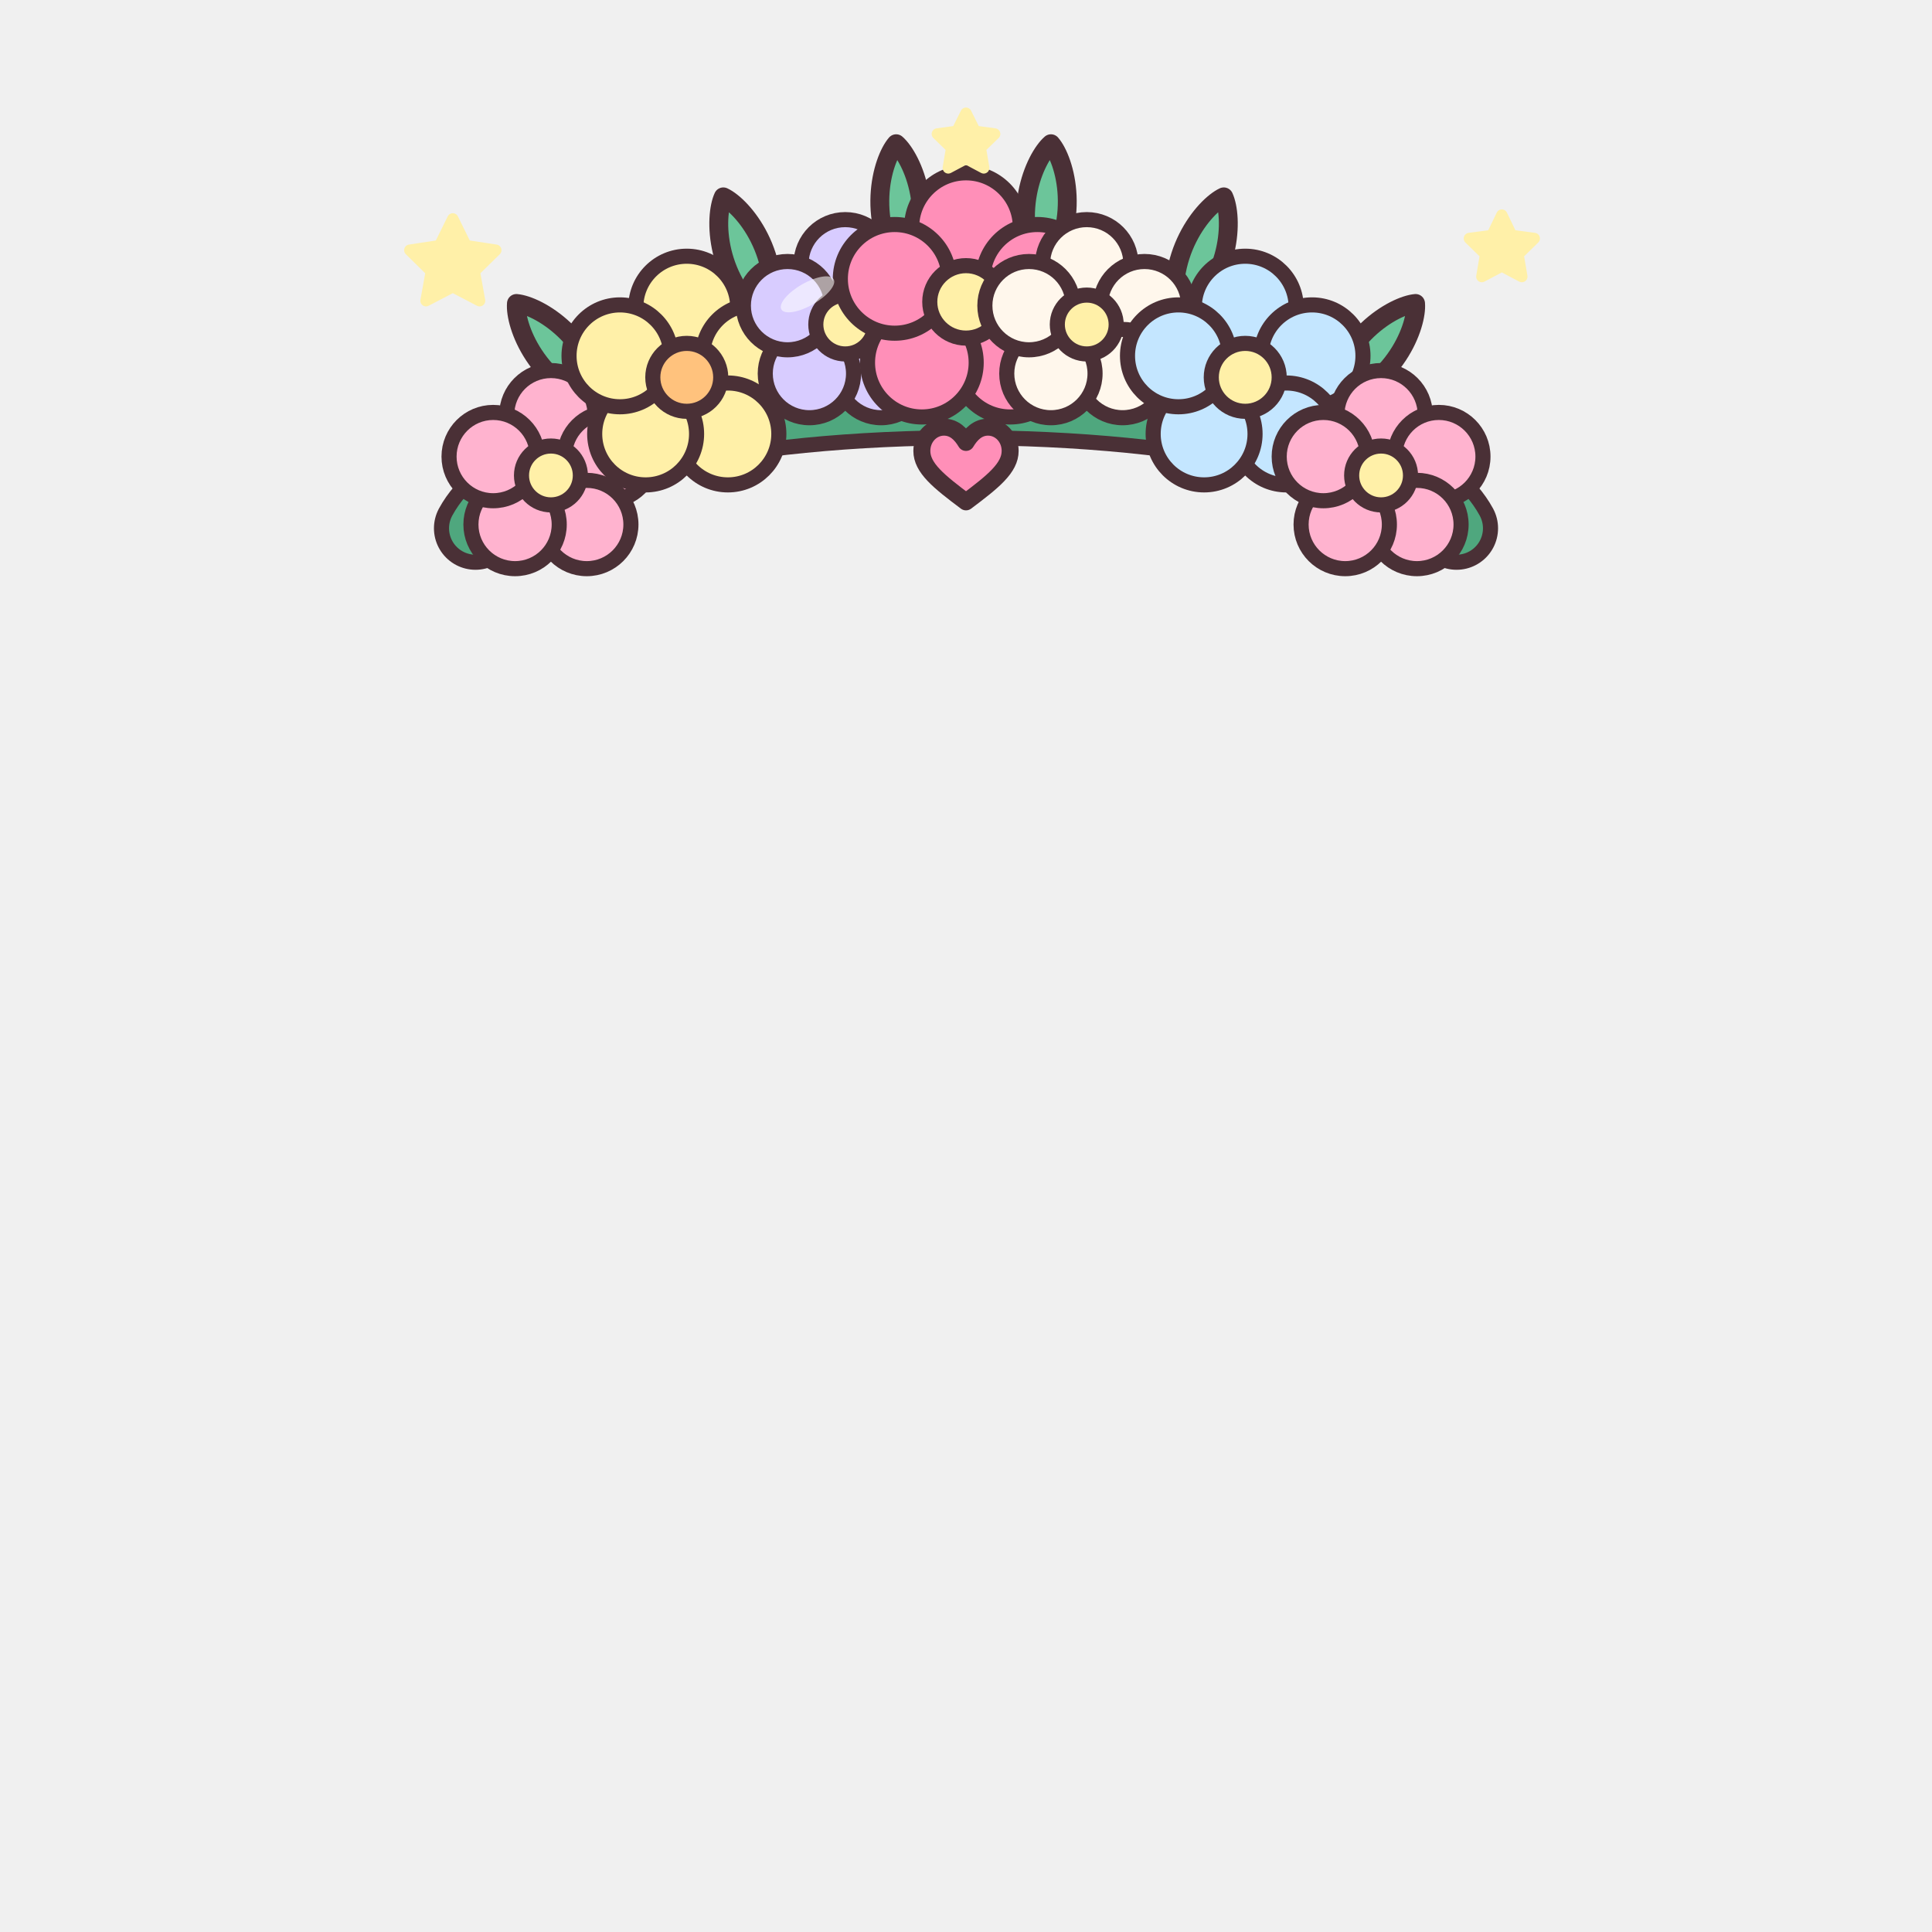
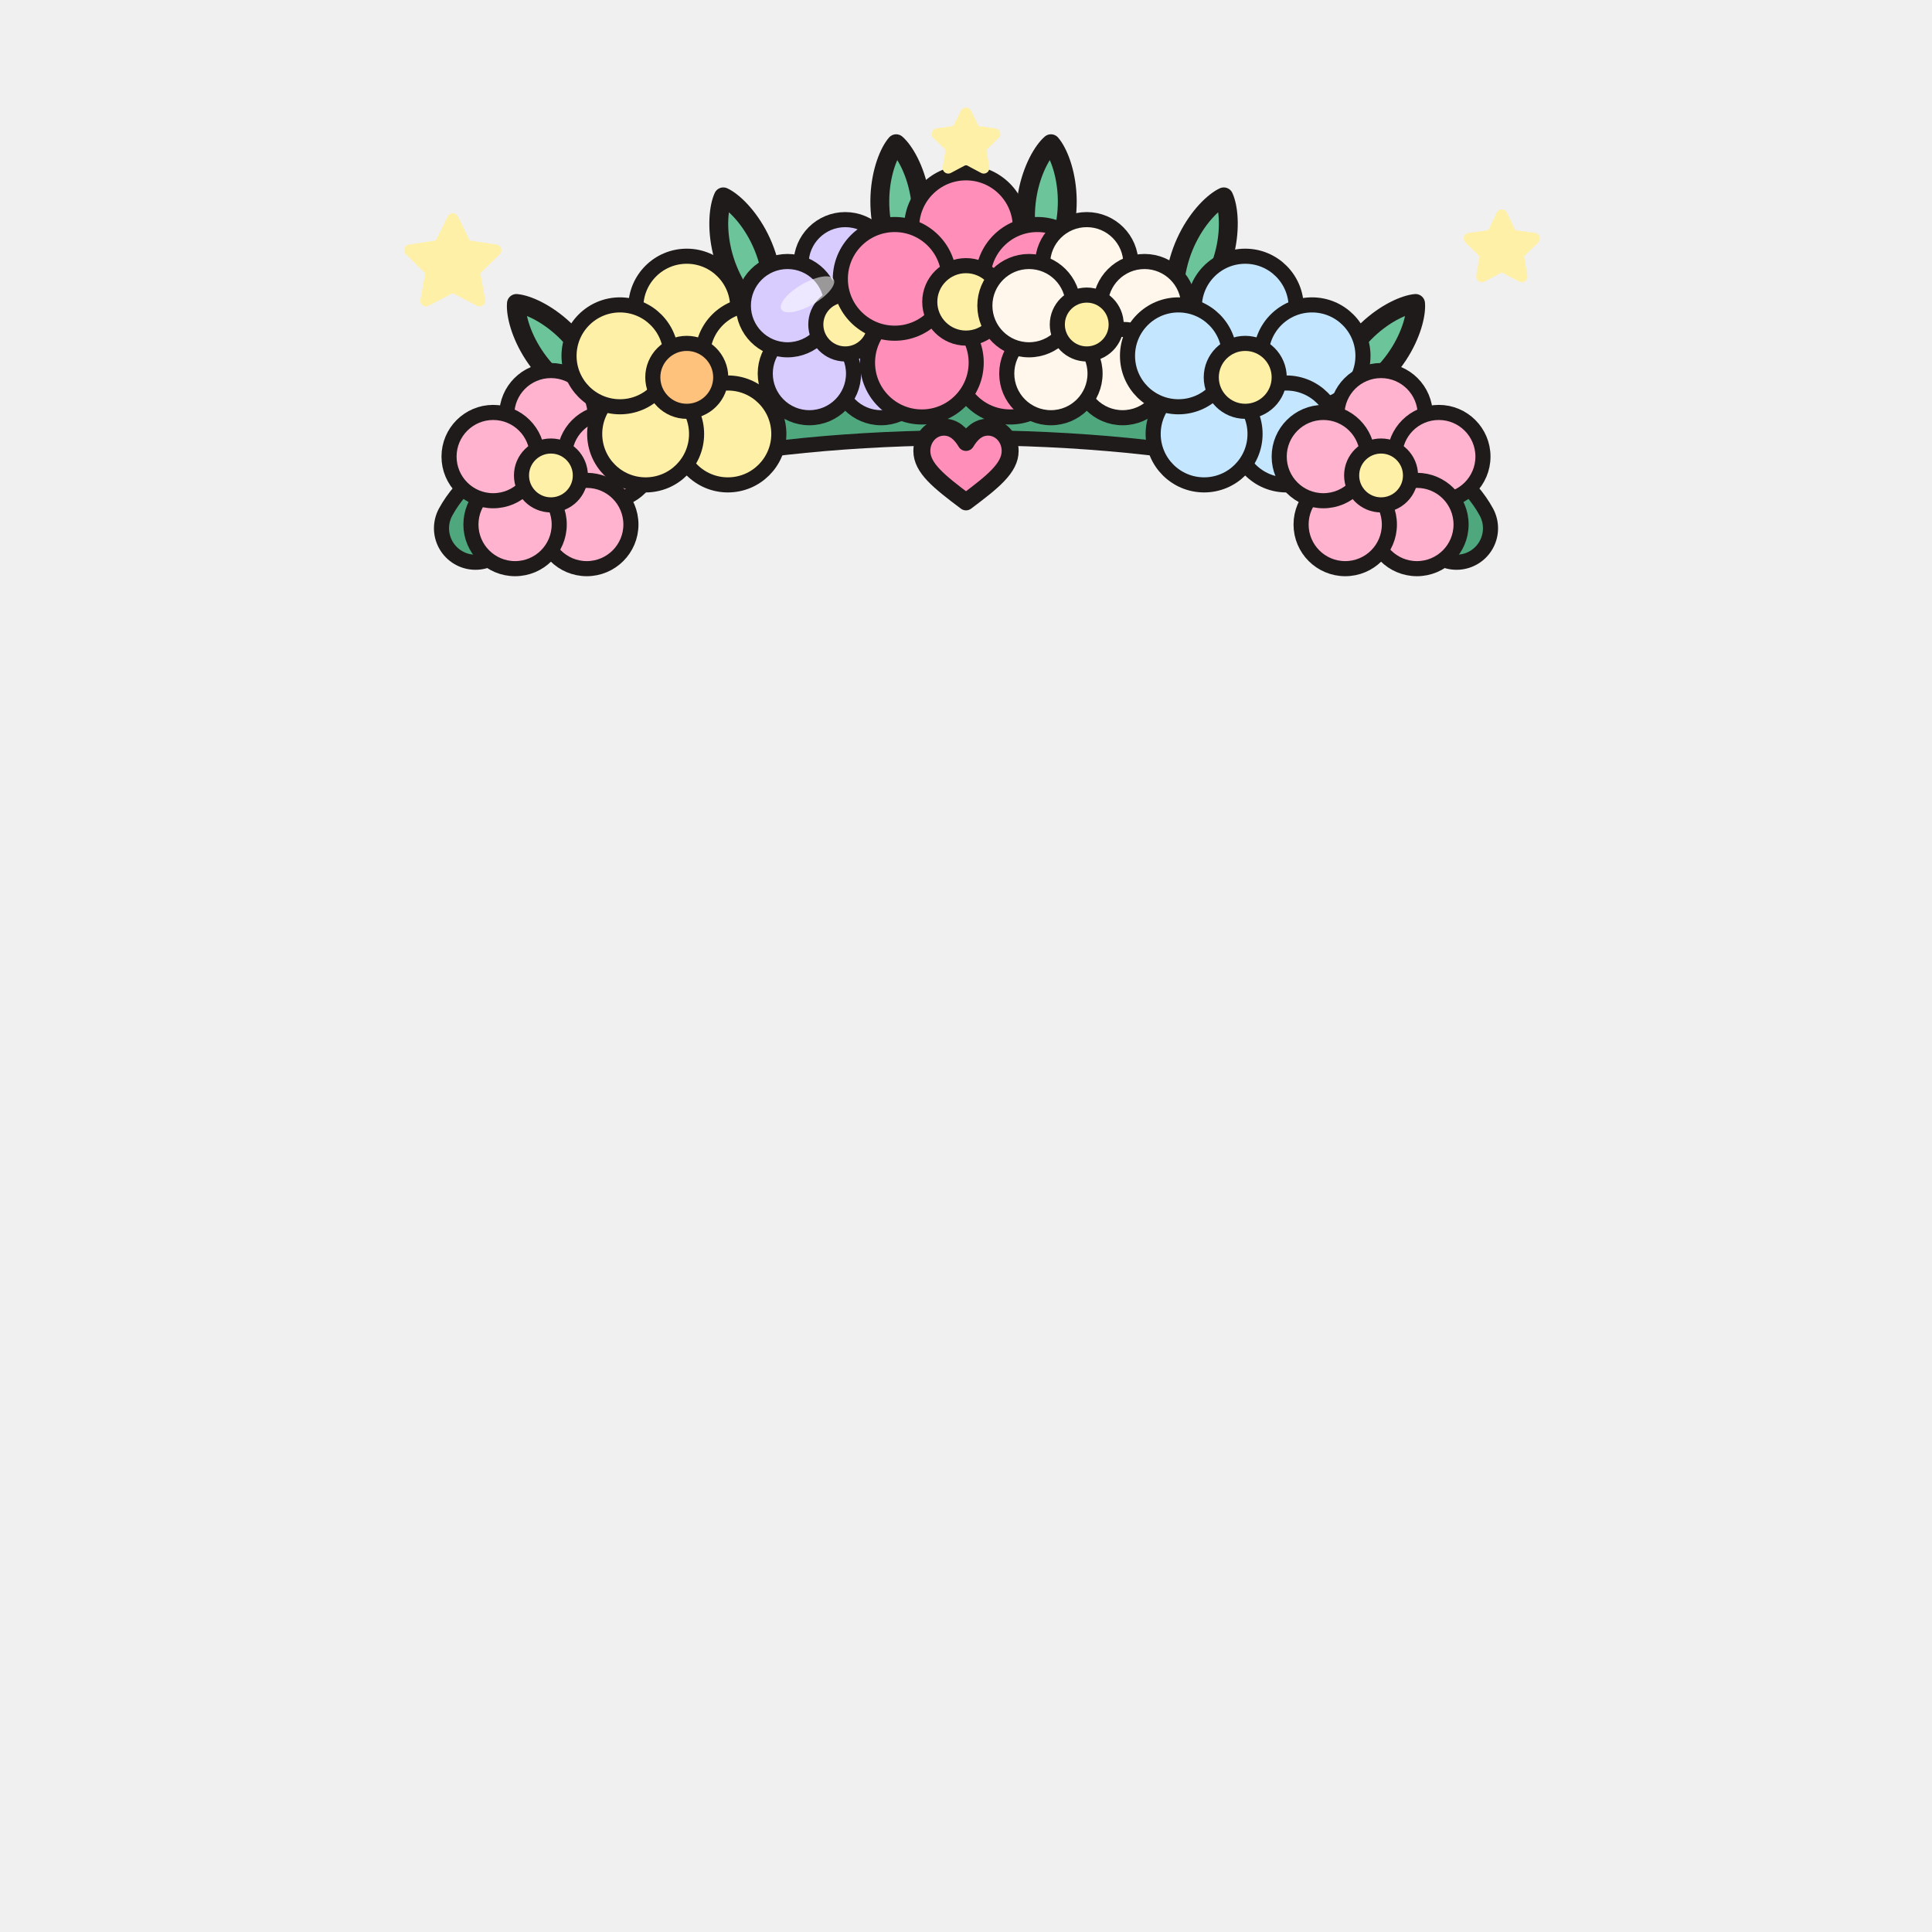
<svg xmlns="http://www.w3.org/2000/svg" viewBox="0 0 512 512" width="512" height="512">
  <g stroke-linejoin="round" stroke-linecap="round">
-     <path fill="none" stroke="#4A3036" stroke-width="22" d="M126 140 C150 96 362 96 386 140" />
+     <path fill="none" stroke="#1F1B1A" stroke-width="22" d="M126 140 C150 96 362 96 386 140" />
    <path fill="none" stroke="#4FA77E" stroke-width="14" d="M126 140 C150 96 362 96 386 140" />
-     <path transform="translate(160 108) rotate(-40)" d="M0 0 C-10 -16 -4 -32 0 -36 C4 -32 10 -16 0 0 Z" fill="#6CC59A" stroke="#4A3036" stroke-width="5" />
-     <path transform="translate(204 86) rotate(-20)" d="M0 0 C-10 -16 -4 -32 0 -36 C4 -32 10 -16 0 0 Z" fill="#6CC59A" stroke="#4A3036" stroke-width="5" />
-     <path transform="translate(240 74) rotate(-4)" d="M0 0 C-10 -16 -4 -32 0 -36 C4 -32 10 -16 0 0 Z" fill="#6CC59A" stroke="#4A3036" stroke-width="5" />
-     <path transform="translate(276 74) rotate(4)" d="M0 0 C-10 -16 -4 -32 0 -36 C4 -32 10 -16 0 0 Z" fill="#6CC59A" stroke="#4A3036" stroke-width="5" />
-     <path transform="translate(312 86) rotate(20)" d="M0 0 C-10 -16 -4 -32 0 -36 C4 -32 10 -16 0 0 Z" fill="#6CC59A" stroke="#4A3036" stroke-width="5" />
-     <path transform="translate(352 108) rotate(40)" d="M0 0 C-10 -16 -4 -32 0 -36 C4 -32 10 -16 0 0 Z" fill="#6CC59A" stroke="#4A3036" stroke-width="5" />
+     <path transform="translate(160 108) rotate(-40)" d="M0 0 C-10 -16 -4 -32 0 -36 C4 -32 10 -16 0 0 Z" fill="#6CC59A" stroke="#1F1B1A" stroke-width="5" />
+     <path transform="translate(204 86) rotate(-20)" d="M0 0 C-10 -16 -4 -32 0 -36 C4 -32 10 -16 0 0 Z" fill="#6CC59A" stroke="#1F1B1A" stroke-width="5" />
+     <path transform="translate(240 74) rotate(-4)" d="M0 0 C-10 -16 -4 -32 0 -36 C4 -32 10 -16 0 0 Z" fill="#6CC59A" stroke="#1F1B1A" stroke-width="5" />
+     <path transform="translate(276 74) rotate(4)" d="M0 0 C-10 -16 -4 -32 0 -36 C4 -32 10 -16 0 0 Z" fill="#6CC59A" stroke="#1F1B1A" stroke-width="5" />
+     <path transform="translate(312 86) rotate(20)" d="M0 0 C-10 -16 -4 -32 0 -36 C4 -32 10 -16 0 0 Z" fill="#6CC59A" stroke="#1F1B1A" stroke-width="5" />
+     <path transform="translate(352 108) rotate(40)" d="M0 0 C-10 -16 -4 -32 0 -36 C4 -32 10 -16 0 0 Z" fill="#6CC59A" stroke="#1F1B1A" stroke-width="5" />
    <g>
-       <circle cx="146.0" cy="109.9" r="11.7" fill="#FFB3CF" stroke="#4A3036" stroke-width="4" />
-       <circle cx="161.3" cy="121.0" r="11.7" fill="#FFB3CF" stroke="#4A3036" stroke-width="4" />
-       <circle cx="155.5" cy="139.0" r="11.7" fill="#FFB3CF" stroke="#4A3036" stroke-width="4" />
-       <circle cx="136.5" cy="139.0" r="11.7" fill="#FFB3CF" stroke="#4A3036" stroke-width="4" />
-       <circle cx="130.7" cy="121.0" r="11.7" fill="#FFB3CF" stroke="#4A3036" stroke-width="4" />
-       <circle cx="146" cy="126" r="7.8" fill="#FFF0A8" stroke="#4A3036" stroke-width="4" />
+       <circle cx="146.0" cy="109.9" r="11.7" fill="#FFB3CF" stroke="#1F1B1A" stroke-width="4" />
+       <circle cx="161.3" cy="121.0" r="11.7" fill="#FFB3CF" stroke="#1F1B1A" stroke-width="4" />
+       <circle cx="155.5" cy="139.0" r="11.7" fill="#FFB3CF" stroke="#1F1B1A" stroke-width="4" />
+       <circle cx="136.5" cy="139.0" r="11.7" fill="#FFB3CF" stroke="#1F1B1A" stroke-width="4" />
+       <circle cx="130.7" cy="121.0" r="11.7" fill="#FFB3CF" stroke="#1F1B1A" stroke-width="4" />
+       <circle cx="146" cy="126" r="7.8" fill="#FFF0A8" stroke="#1F1B1A" stroke-width="4" />
    </g>
    <g>
-       <circle cx="182.0" cy="81.4" r="13.5" fill="#FFF0A8" stroke="#4A3036" stroke-width="4" />
-       <circle cx="199.7" cy="94.3" r="13.5" fill="#FFF0A8" stroke="#4A3036" stroke-width="4" />
-       <circle cx="192.9" cy="115.0" r="13.5" fill="#FFF0A8" stroke="#4A3036" stroke-width="4" />
-       <circle cx="171.1" cy="115.0" r="13.5" fill="#FFF0A8" stroke="#4A3036" stroke-width="4" />
-       <circle cx="164.3" cy="94.3" r="13.5" fill="#FFF0A8" stroke="#4A3036" stroke-width="4" />
-       <circle cx="182" cy="100" r="9.0" fill="#FFC27D" stroke="#4A3036" stroke-width="4" />
+       <circle cx="182.0" cy="81.4" r="13.5" fill="#FFF0A8" stroke="#1F1B1A" stroke-width="4" />
+       <circle cx="199.7" cy="94.3" r="13.5" fill="#FFF0A8" stroke="#1F1B1A" stroke-width="4" />
+       <circle cx="192.9" cy="115.0" r="13.5" fill="#FFF0A8" stroke="#1F1B1A" stroke-width="4" />
+       <circle cx="171.1" cy="115.0" r="13.5" fill="#FFF0A8" stroke="#1F1B1A" stroke-width="4" />
+       <circle cx="164.3" cy="94.3" r="13.5" fill="#FFF0A8" stroke="#1F1B1A" stroke-width="4" />
+       <circle cx="182" cy="100" r="9.0" fill="#FFC27D" stroke="#1F1B1A" stroke-width="4" />
    </g>
    <g>
-       <circle cx="224.0" cy="69.9" r="11.7" fill="#D8CCFF" stroke="#4A3036" stroke-width="4" />
-       <circle cx="239.3" cy="81.0" r="11.7" fill="#D8CCFF" stroke="#4A3036" stroke-width="4" />
-       <circle cx="233.5" cy="99.0" r="11.7" fill="#D8CCFF" stroke="#4A3036" stroke-width="4" />
-       <circle cx="214.5" cy="99.0" r="11.7" fill="#D8CCFF" stroke="#4A3036" stroke-width="4" />
-       <circle cx="208.7" cy="81.0" r="11.7" fill="#D8CCFF" stroke="#4A3036" stroke-width="4" />
-       <circle cx="224" cy="86" r="7.8" fill="#FFF0A8" stroke="#4A3036" stroke-width="4" />
+       <circle cx="224.0" cy="69.9" r="11.7" fill="#D8CCFF" stroke="#1F1B1A" stroke-width="4" />
+       <circle cx="239.3" cy="81.0" r="11.7" fill="#D8CCFF" stroke="#1F1B1A" stroke-width="4" />
+       <circle cx="233.5" cy="99.0" r="11.7" fill="#D8CCFF" stroke="#1F1B1A" stroke-width="4" />
+       <circle cx="214.5" cy="99.0" r="11.7" fill="#D8CCFF" stroke="#1F1B1A" stroke-width="4" />
+       <circle cx="208.7" cy="81.0" r="11.7" fill="#D8CCFF" stroke="#1F1B1A" stroke-width="4" />
+       <circle cx="224" cy="86" r="7.8" fill="#FFF0A8" stroke="#1F1B1A" stroke-width="4" />
    </g>
    <g>
-       <circle cx="256.0" cy="60.2" r="14.4" fill="#FF8FB8" stroke="#4A3036" stroke-width="4" />
-       <circle cx="274.9" cy="73.9" r="14.4" fill="#FF8FB8" stroke="#4A3036" stroke-width="4" />
-       <circle cx="267.7" cy="96.1" r="14.4" fill="#FF8FB8" stroke="#4A3036" stroke-width="4" />
-       <circle cx="244.3" cy="96.1" r="14.4" fill="#FF8FB8" stroke="#4A3036" stroke-width="4" />
-       <circle cx="237.1" cy="73.9" r="14.4" fill="#FF8FB8" stroke="#4A3036" stroke-width="4" />
-       <circle cx="256" cy="80" r="9.6" fill="#FFF0A8" stroke="#4A3036" stroke-width="4" />
+       <circle cx="256.0" cy="60.2" r="14.4" fill="#FF8FB8" stroke="#1F1B1A" stroke-width="4" />
+       <circle cx="274.9" cy="73.9" r="14.4" fill="#FF8FB8" stroke="#1F1B1A" stroke-width="4" />
+       <circle cx="267.7" cy="96.1" r="14.4" fill="#FF8FB8" stroke="#1F1B1A" stroke-width="4" />
+       <circle cx="244.3" cy="96.1" r="14.4" fill="#FF8FB8" stroke="#1F1B1A" stroke-width="4" />
+       <circle cx="237.1" cy="73.9" r="14.4" fill="#FF8FB8" stroke="#1F1B1A" stroke-width="4" />
+       <circle cx="256" cy="80" r="9.6" fill="#FFF0A8" stroke="#1F1B1A" stroke-width="4" />
    </g>
    <g>
-       <circle cx="288.0" cy="69.9" r="11.7" fill="#FFF7EC" stroke="#4A3036" stroke-width="4" />
-       <circle cx="303.3" cy="81.0" r="11.7" fill="#FFF7EC" stroke="#4A3036" stroke-width="4" />
-       <circle cx="297.5" cy="99.0" r="11.7" fill="#FFF7EC" stroke="#4A3036" stroke-width="4" />
-       <circle cx="278.5" cy="99.0" r="11.7" fill="#FFF7EC" stroke="#4A3036" stroke-width="4" />
-       <circle cx="272.7" cy="81.0" r="11.7" fill="#FFF7EC" stroke="#4A3036" stroke-width="4" />
-       <circle cx="288" cy="86" r="7.8" fill="#FFF0A8" stroke="#4A3036" stroke-width="4" />
+       <circle cx="288.0" cy="69.9" r="11.7" fill="#FFF7EC" stroke="#1F1B1A" stroke-width="4" />
+       <circle cx="303.3" cy="81.0" r="11.7" fill="#FFF7EC" stroke="#1F1B1A" stroke-width="4" />
+       <circle cx="297.5" cy="99.0" r="11.7" fill="#FFF7EC" stroke="#1F1B1A" stroke-width="4" />
+       <circle cx="278.5" cy="99.0" r="11.7" fill="#FFF7EC" stroke="#1F1B1A" stroke-width="4" />
+       <circle cx="272.7" cy="81.0" r="11.7" fill="#FFF7EC" stroke="#1F1B1A" stroke-width="4" />
+       <circle cx="288" cy="86" r="7.8" fill="#FFF0A8" stroke="#1F1B1A" stroke-width="4" />
    </g>
    <g>
-       <circle cx="330.0" cy="81.4" r="13.5" fill="#C4E6FF" stroke="#4A3036" stroke-width="4" />
-       <circle cx="347.7" cy="94.3" r="13.5" fill="#C4E6FF" stroke="#4A3036" stroke-width="4" />
-       <circle cx="340.9" cy="115.0" r="13.5" fill="#C4E6FF" stroke="#4A3036" stroke-width="4" />
-       <circle cx="319.1" cy="115.0" r="13.5" fill="#C4E6FF" stroke="#4A3036" stroke-width="4" />
-       <circle cx="312.3" cy="94.3" r="13.5" fill="#C4E6FF" stroke="#4A3036" stroke-width="4" />
-       <circle cx="330" cy="100" r="9.0" fill="#FFF0A8" stroke="#4A3036" stroke-width="4" />
+       <circle cx="330.0" cy="81.4" r="13.5" fill="#C4E6FF" stroke="#1F1B1A" stroke-width="4" />
+       <circle cx="347.7" cy="94.3" r="13.5" fill="#C4E6FF" stroke="#1F1B1A" stroke-width="4" />
+       <circle cx="340.9" cy="115.0" r="13.5" fill="#C4E6FF" stroke="#1F1B1A" stroke-width="4" />
+       <circle cx="319.1" cy="115.0" r="13.5" fill="#C4E6FF" stroke="#1F1B1A" stroke-width="4" />
+       <circle cx="312.3" cy="94.3" r="13.5" fill="#C4E6FF" stroke="#1F1B1A" stroke-width="4" />
+       <circle cx="330" cy="100" r="9.0" fill="#FFF0A8" stroke="#1F1B1A" stroke-width="4" />
    </g>
    <g>
-       <circle cx="366.0" cy="109.9" r="11.7" fill="#FFB3CF" stroke="#4A3036" stroke-width="4" />
-       <circle cx="381.3" cy="121.0" r="11.7" fill="#FFB3CF" stroke="#4A3036" stroke-width="4" />
-       <circle cx="375.5" cy="139.0" r="11.7" fill="#FFB3CF" stroke="#4A3036" stroke-width="4" />
-       <circle cx="356.5" cy="139.0" r="11.7" fill="#FFB3CF" stroke="#4A3036" stroke-width="4" />
-       <circle cx="350.7" cy="121.0" r="11.7" fill="#FFB3CF" stroke="#4A3036" stroke-width="4" />
-       <circle cx="366" cy="126" r="7.8" fill="#FFF0A8" stroke="#4A3036" stroke-width="4" />
+       <circle cx="366.0" cy="109.9" r="11.7" fill="#FFB3CF" stroke="#1F1B1A" stroke-width="4" />
+       <circle cx="381.3" cy="121.0" r="11.7" fill="#FFB3CF" stroke="#1F1B1A" stroke-width="4" />
+       <circle cx="375.5" cy="139.0" r="11.7" fill="#FFB3CF" stroke="#1F1B1A" stroke-width="4" />
+       <circle cx="356.5" cy="139.0" r="11.7" fill="#FFB3CF" stroke="#1F1B1A" stroke-width="4" />
+       <circle cx="350.7" cy="121.0" r="11.7" fill="#FFB3CF" stroke="#1F1B1A" stroke-width="4" />
+       <circle cx="366" cy="126" r="7.8" fill="#FFF0A8" stroke="#1F1B1A" stroke-width="4" />
    </g>
-     <path transform="translate(256 124) scale(0.9)" fill="#FF8FB8" stroke="#4A3036" stroke-width="5" stroke-linejoin="round" d="M0 10 C-8 4 -13 0 -13 -5 C-13 -9 -10 -12 -6.5 -12 C-3.5 -12 -1.5 -10 0 -7.5 C1.5 -10 3.5 -12 6.5 -12 C10 -12 13 -9 13 -5 C13 0 8 4 0 10 Z" />
+     <path transform="translate(256 124) scale(0.9)" fill="#FF8FB8" stroke="#1F1B1A" stroke-width="5" stroke-linejoin="round" d="M0 10 C-8 4 -13 0 -13 -5 C-13 -9 -10 -12 -6.5 -12 C-3.5 -12 -1.5 -10 0 -7.5 C1.5 -10 3.5 -12 6.5 -12 C10 -12 13 -9 13 -5 C13 0 8 4 0 10 Z" />
    <path d="M120.0 58.0 L123.5 65.1 L131.4 66.3 L125.7 71.9 L127.1 79.7 L120.0 76.0 L112.9 79.7 L114.3 71.9 L108.6 66.3 L116.5 65.1 Z" fill="#FFF0A8" stroke="#FFF0A8" stroke-width="3" stroke-linejoin="round" />
    <path d="M398.0 57.0 L400.6 62.4 L406.6 63.2 L402.3 67.4 L403.3 73.3 L398.0 70.5 L392.7 73.3 L393.7 67.4 L389.4 63.2 L395.4 62.4 Z" fill="#FFF0A8" stroke="#FFF0A8" stroke-width="3" stroke-linejoin="round" />
    <path d="M256.0 30.0 L258.4 34.8 L263.6 35.5 L259.8 39.2 L260.7 44.5 L256.0 42.0 L251.3 44.5 L252.2 39.2 L248.4 35.5 L253.6 34.8 Z" fill="#FFF0A8" stroke="#FFF0A8" stroke-width="3" stroke-linejoin="round" />
    <ellipse fill="#FFFFFF" fill-opacity="0.55" cx="214" cy="78" rx="8" ry="3" transform="rotate(-30 214 78)" />
  </g>
</svg>
